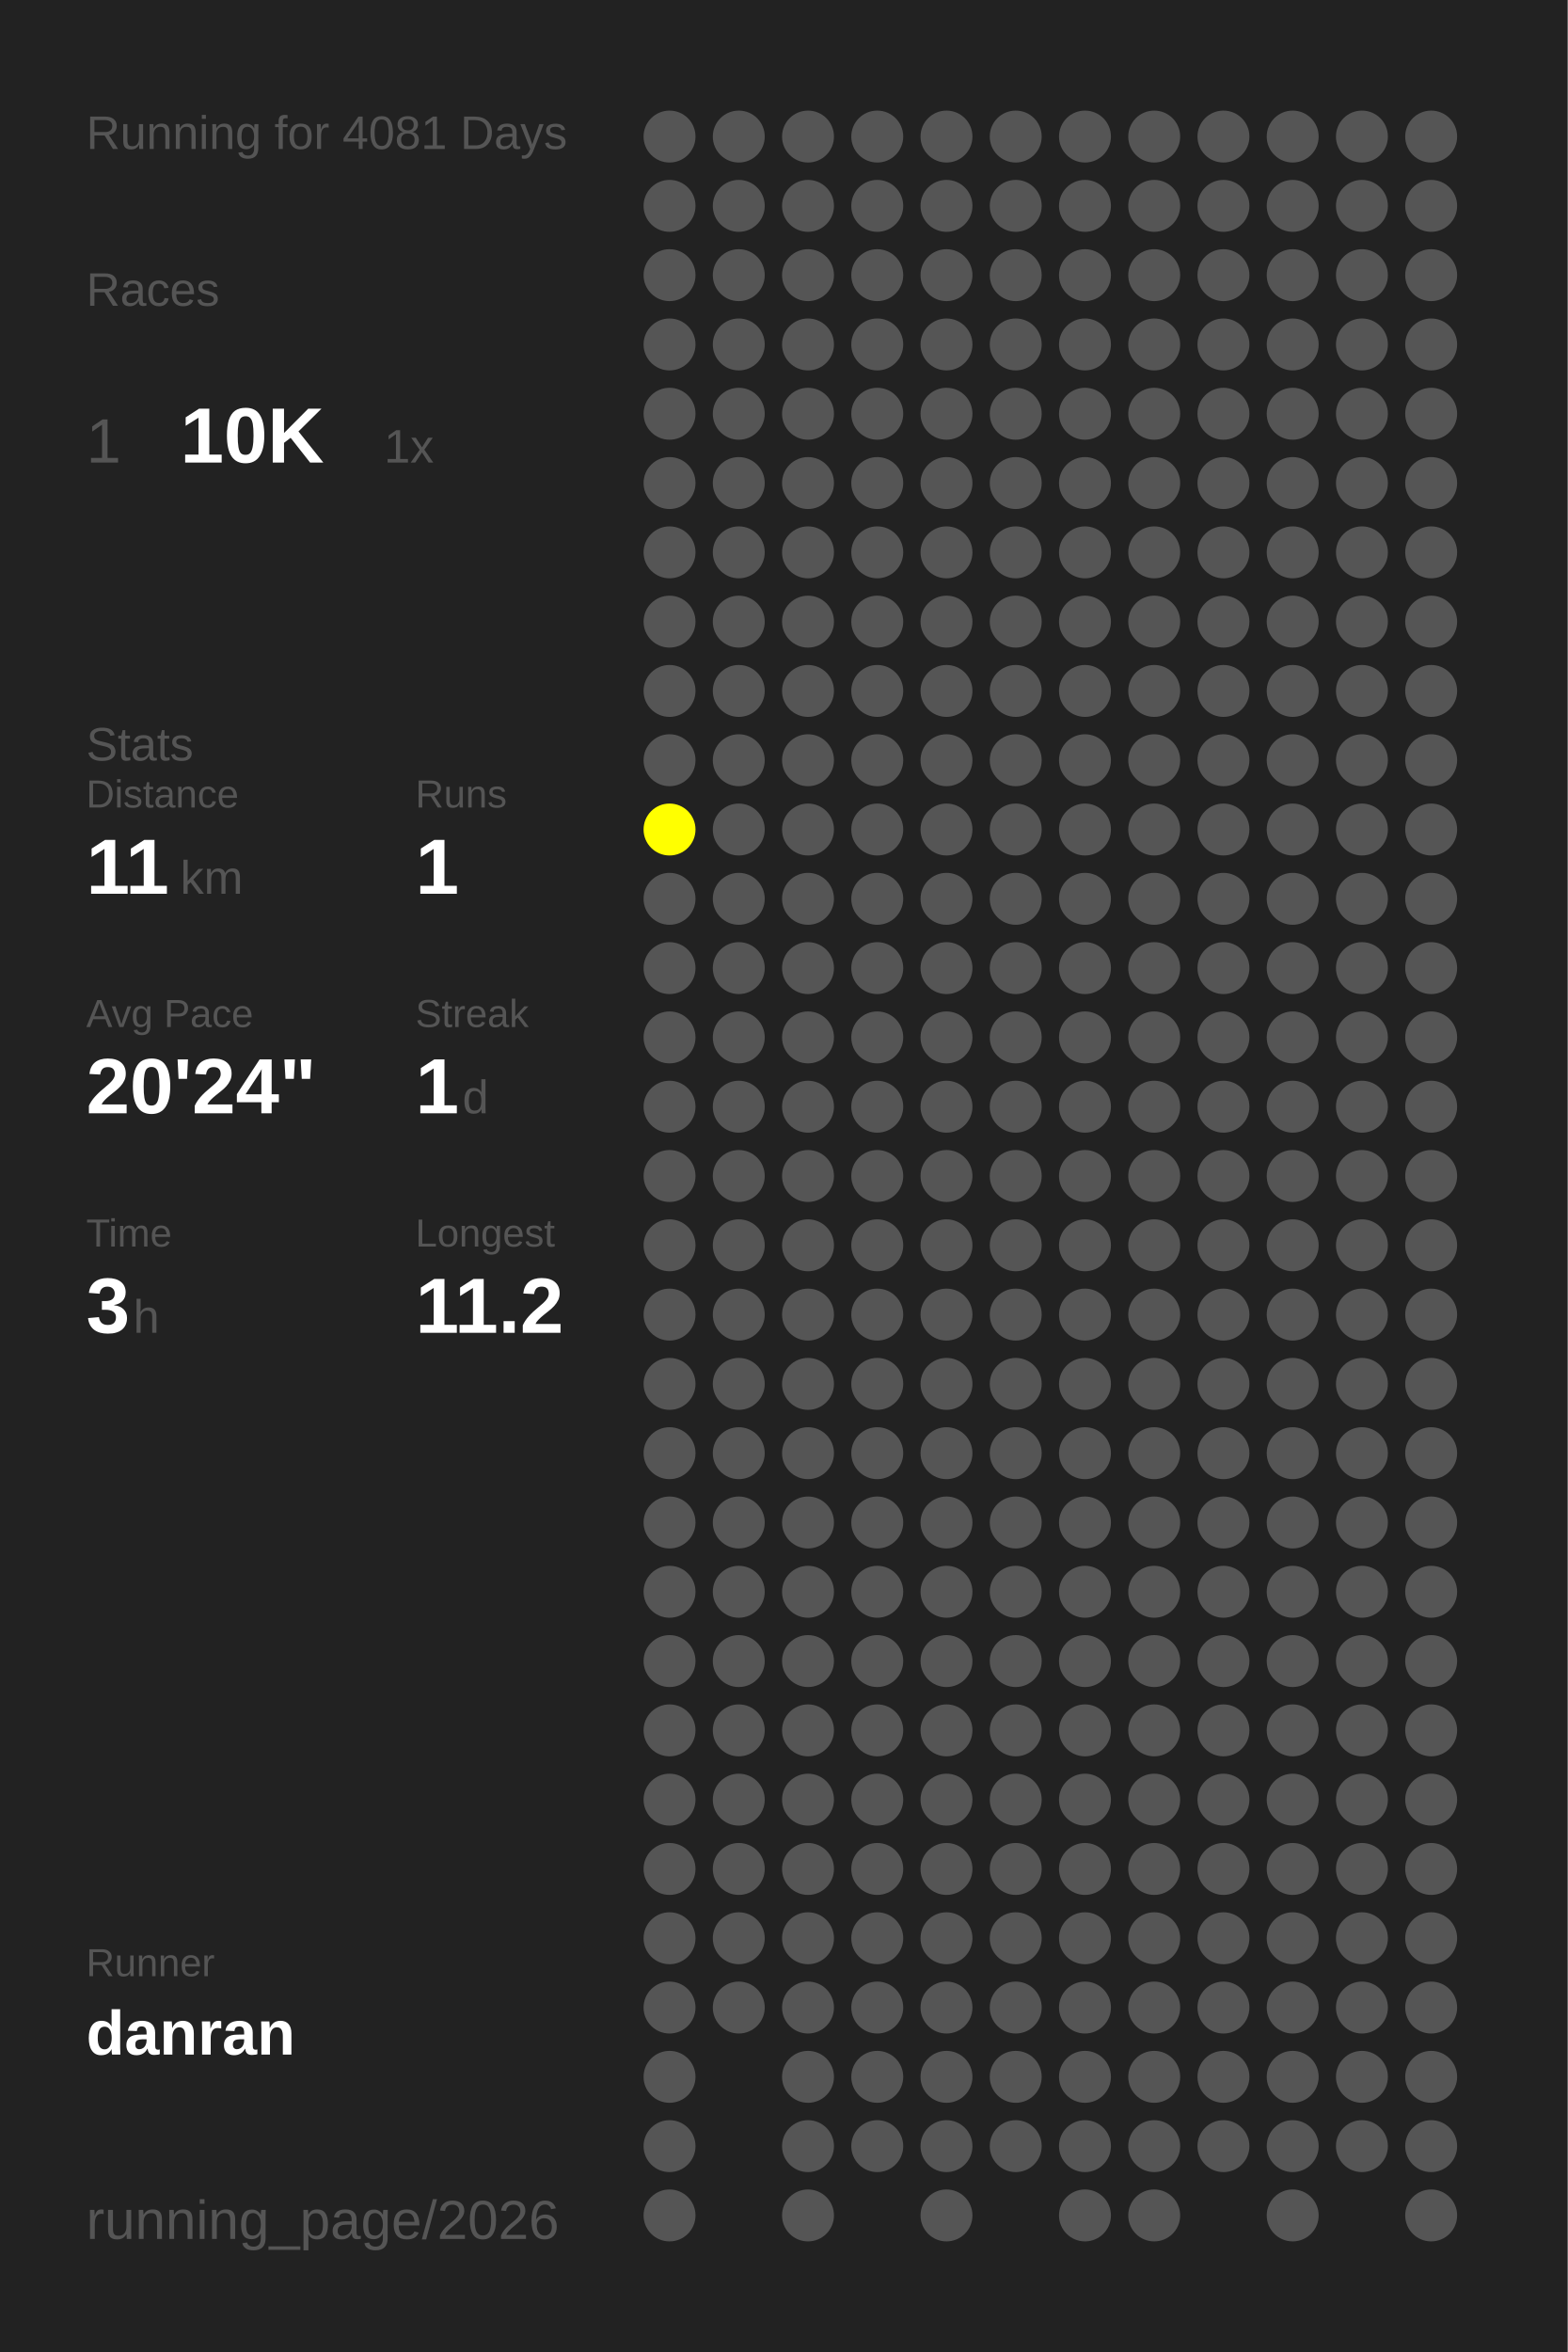
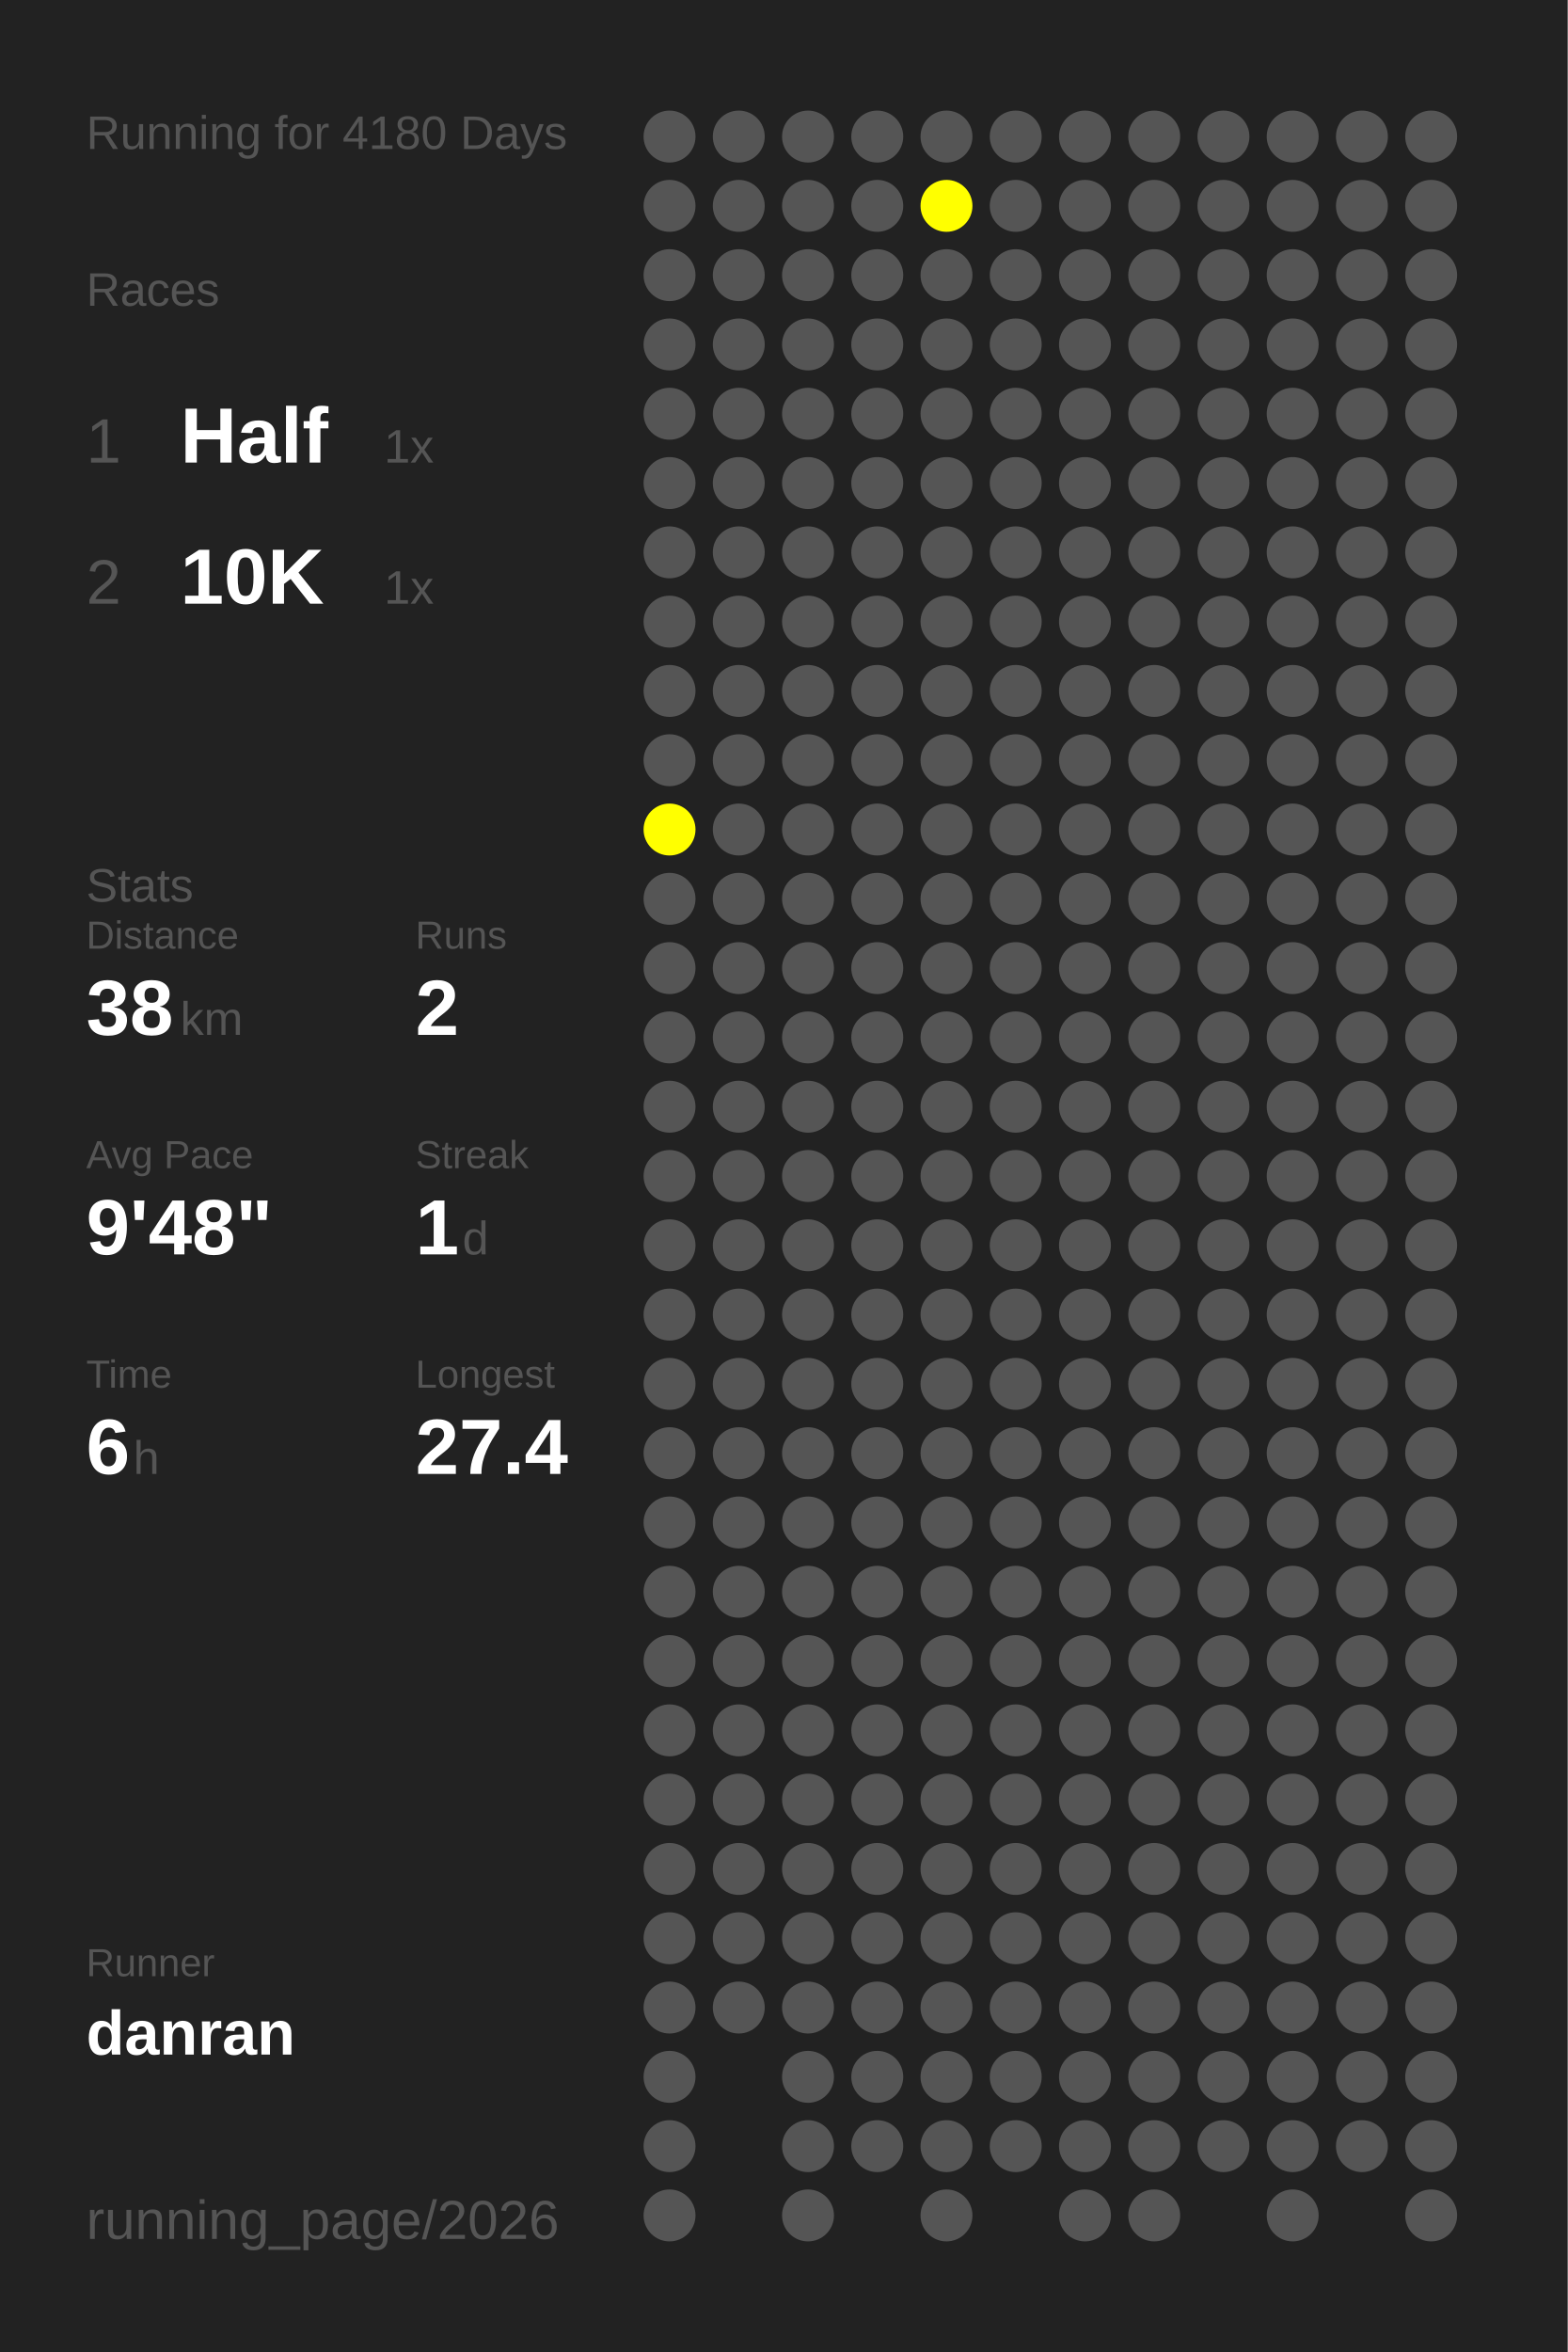
<svg xmlns="http://www.w3.org/2000/svg" baseProfile="full" height="300mm" version="1.1" viewBox="0,0,200,300" width="200mm">
  <defs />
  <rect fill="#222222" height="300" width="200" x="0" y="0" />
-   <text fill="#555555" style="font-size:6px; font-family:Arial;" x="11" y="19">Running for 4081 Days</text>
+   <text fill="#555555" style="font-size:6px; font-family:Arial;" x="11" y="19">Running for 4180 Days</text>
  <text fill="#555555" style="font-size:6px; font-family:Arial;" x="11" y="39">Races</text>
  <text fill="#555555" style="font-size:8px; font-family:Arial;" x="11" y="59">1</text>
-   <text fill="#FFFFFF" style="font-size:10px; font-family:Arial; font-weight:bold;" x="23" y="59">10K</text>
+   <text fill="#FFFFFF" style="font-size:10px; font-family:Arial; font-weight:bold;" x="23" y="59">Half</text>
  <text fill="#555555" style="font-size:6px; font-family:Arial;" x="49" y="59">1x</text>
-   <text fill="#555555" style="font-size:6px; font-family:Arial;" x="11" y="97">Stats</text>
-   <text fill="#555555" style="font-size:5px; font-family:Arial;" x="11" y="103">Distance</text>
-   <text fill="#FFFFFF" style="font-size:10px; font-family:Arial; font-weight:bold;" x="11" y="114">11</text>
-   <text fill="#555555" style="font-size:6px; font-family:Arial;" x="23" y="114">km</text>
-   <text fill="#555555" style="font-size:5px; font-family:Arial;" x="53" y="103">Runs</text>
-   <text fill="#FFFFFF" style="font-size:10px; font-family:Arial; font-weight:bold;" x="53" y="114">1</text>
-   <text fill="#555555" style="font-size:5px; font-family:Arial;" x="11" y="131">Avg Pace</text>
-   <text fill="#FFFFFF" style="font-size:10px; font-family:Arial; font-weight:bold;" x="11" y="142">20'24"</text>
-   <text fill="#555555" style="font-size:5px; font-family:Arial;" x="53" y="131">Streak</text>
-   <text fill="#FFFFFF" style="font-size:10px; font-family:Arial; font-weight:bold;" x="53" y="142">1</text>
-   <text fill="#555555" style="font-size:6px; font-family:Arial;" x="59" y="142">d</text>
-   <text fill="#555555" style="font-size:5px; font-family:Arial;" x="11" y="159">Time</text>
-   <text fill="#FFFFFF" style="font-size:10px; font-family:Arial; font-weight:bold;" x="11" y="170">3</text>
-   <text fill="#555555" style="font-size:6px; font-family:Arial;" x="17" y="170">h</text>
-   <text fill="#555555" style="font-size:5px; font-family:Arial;" x="53" y="159">Longest</text>
-   <text fill="#FFFFFF" style="font-size:10px; font-family:Arial; font-weight:bold;" x="53" y="170">11.2</text>
+   <text fill="#555555" style="font-size:8px; font-family:Arial;" x="11" y="77">2</text>
+   <text fill="#FFFFFF" style="font-size:10px; font-family:Arial; font-weight:bold;" x="23" y="77">10K</text>
+   <text fill="#555555" style="font-size:6px; font-family:Arial;" x="49" y="77">1x</text>
+   <text fill="#555555" style="font-size:6px; font-family:Arial;" x="11" y="115">Stats</text>
+   <text fill="#555555" style="font-size:5px; font-family:Arial;" x="11" y="121">Distance</text>
+   <text fill="#FFFFFF" style="font-size:10px; font-family:Arial; font-weight:bold;" x="11" y="132">38</text>
+   <text fill="#555555" style="font-size:6px; font-family:Arial;" x="23" y="132">km</text>
+   <text fill="#555555" style="font-size:5px; font-family:Arial;" x="53" y="121">Runs</text>
+   <text fill="#FFFFFF" style="font-size:10px; font-family:Arial; font-weight:bold;" x="53" y="132">2</text>
+   <text fill="#555555" style="font-size:5px; font-family:Arial;" x="11" y="149">Avg Pace</text>
+   <text fill="#FFFFFF" style="font-size:10px; font-family:Arial; font-weight:bold;" x="11" y="160">9'48"</text>
+   <text fill="#555555" style="font-size:5px; font-family:Arial;" x="53" y="149">Streak</text>
+   <text fill="#FFFFFF" style="font-size:10px; font-family:Arial; font-weight:bold;" x="53" y="160">1</text>
+   <text fill="#555555" style="font-size:6px; font-family:Arial;" x="59" y="160">d</text>
+   <text fill="#555555" style="font-size:5px; font-family:Arial;" x="11" y="177">Time</text>
+   <text fill="#FFFFFF" style="font-size:10px; font-family:Arial; font-weight:bold;" x="11" y="188">6</text>
+   <text fill="#555555" style="font-size:6px; font-family:Arial;" x="17" y="188">h</text>
+   <text fill="#555555" style="font-size:5px; font-family:Arial;" x="53" y="177">Longest</text>
+   <text fill="#FFFFFF" style="font-size:10px; font-family:Arial; font-weight:bold;" x="53" y="188">27.4</text>
  <text fill="#555555" style="font-size:5px; font-family:Arial;" x="11" y="252.065">Runner</text>
  <text fill="#FFFFFF" style="font-size:8px; font-family:Arial; font-weight:bold;" x="11" y="262.065">danran</text>
  <text fill="#555555" style="font-size:7px; font-family:Arial;" x="11" y="285.581">running_page/2026</text>
  <circle cx="85.417" cy="17.419" fill="#555555" r="3.312" />
  <circle cx="85.417" cy="26.258" fill="#555555" r="3.312" />
  <circle cx="85.417" cy="35.097" fill="#555555" r="3.312" />
  <circle cx="85.417" cy="43.935" fill="#555555" r="3.312" />
  <circle cx="85.417" cy="52.774" fill="#555555" r="3.312" />
  <circle cx="85.417" cy="61.613" fill="#555555" r="3.312" />
  <circle cx="85.417" cy="70.452" fill="#555555" r="3.312" />
  <circle cx="85.417" cy="79.29" fill="#555555" r="3.312" />
  <circle cx="85.417" cy="88.129" fill="#555555" r="3.312" />
  <circle cx="85.417" cy="96.968" fill="#555555" r="3.312" />
  <circle cx="85.417" cy="105.806" fill="#FFFF00" r="3.312" />
  <circle cx="85.417" cy="114.645" fill="#555555" r="3.312" />
  <circle cx="85.417" cy="123.484" fill="#555555" r="3.312" />
  <circle cx="85.417" cy="132.323" fill="#555555" r="3.312" />
  <circle cx="85.417" cy="141.161" fill="#555555" r="3.312" />
  <circle cx="85.417" cy="150" fill="#555555" r="3.312" />
  <circle cx="85.417" cy="158.839" fill="#555555" r="3.312" />
  <circle cx="85.417" cy="167.677" fill="#555555" r="3.312" />
  <circle cx="85.417" cy="176.516" fill="#555555" r="3.312" />
  <circle cx="85.417" cy="185.355" fill="#555555" r="3.312" />
  <circle cx="85.417" cy="194.194" fill="#555555" r="3.312" />
  <circle cx="85.417" cy="203.032" fill="#555555" r="3.312" />
  <circle cx="85.417" cy="211.871" fill="#555555" r="3.312" />
  <circle cx="85.417" cy="220.71" fill="#555555" r="3.312" />
  <circle cx="85.417" cy="229.548" fill="#555555" r="3.312" />
  <circle cx="85.417" cy="238.387" fill="#555555" r="3.312" />
  <circle cx="85.417" cy="247.226" fill="#555555" r="3.312" />
  <circle cx="85.417" cy="256.065" fill="#555555" r="3.312" />
  <circle cx="85.417" cy="264.903" fill="#555555" r="3.312" />
  <circle cx="85.417" cy="273.742" fill="#555555" r="3.312" />
  <circle cx="85.417" cy="282.581" fill="#555555" r="3.312" />
  <circle cx="94.25" cy="17.419" fill="#555555" r="3.312" />
  <circle cx="94.25" cy="26.258" fill="#555555" r="3.312" />
  <circle cx="94.25" cy="35.097" fill="#555555" r="3.312" />
  <circle cx="94.25" cy="43.935" fill="#555555" r="3.312" />
  <circle cx="94.25" cy="52.774" fill="#555555" r="3.312" />
  <circle cx="94.25" cy="61.613" fill="#555555" r="3.312" />
  <circle cx="94.25" cy="70.452" fill="#555555" r="3.312" />
  <circle cx="94.25" cy="79.29" fill="#555555" r="3.312" />
  <circle cx="94.25" cy="88.129" fill="#555555" r="3.312" />
  <circle cx="94.25" cy="96.968" fill="#555555" r="3.312" />
  <circle cx="94.25" cy="105.806" fill="#555555" r="3.312" />
  <circle cx="94.25" cy="114.645" fill="#555555" r="3.312" />
  <circle cx="94.25" cy="123.484" fill="#555555" r="3.312" />
  <circle cx="94.25" cy="132.323" fill="#555555" r="3.312" />
  <circle cx="94.25" cy="141.161" fill="#555555" r="3.312" />
  <circle cx="94.25" cy="150" fill="#555555" r="3.312" />
  <circle cx="94.25" cy="158.839" fill="#555555" r="3.312" />
  <circle cx="94.25" cy="167.677" fill="#555555" r="3.312" />
  <circle cx="94.25" cy="176.516" fill="#555555" r="3.312" />
  <circle cx="94.25" cy="185.355" fill="#555555" r="3.312" />
  <circle cx="94.25" cy="194.194" fill="#555555" r="3.312" />
  <circle cx="94.25" cy="203.032" fill="#555555" r="3.312" />
  <circle cx="94.25" cy="211.871" fill="#555555" r="3.312" />
  <circle cx="94.25" cy="220.71" fill="#555555" r="3.312" />
  <circle cx="94.25" cy="229.548" fill="#555555" r="3.312" />
  <circle cx="94.25" cy="238.387" fill="#555555" r="3.312" />
  <circle cx="94.25" cy="247.226" fill="#555555" r="3.312" />
  <circle cx="94.25" cy="256.065" fill="#555555" r="3.312" />
  <circle cx="103.083" cy="17.419" fill="#555555" r="3.312" />
  <circle cx="103.083" cy="26.258" fill="#555555" r="3.312" />
  <circle cx="103.083" cy="35.097" fill="#555555" r="3.312" />
  <circle cx="103.083" cy="43.935" fill="#555555" r="3.312" />
  <circle cx="103.083" cy="52.774" fill="#555555" r="3.312" />
  <circle cx="103.083" cy="61.613" fill="#555555" r="3.312" />
  <circle cx="103.083" cy="70.452" fill="#555555" r="3.312" />
  <circle cx="103.083" cy="79.29" fill="#555555" r="3.312" />
  <circle cx="103.083" cy="88.129" fill="#555555" r="3.312" />
  <circle cx="103.083" cy="96.968" fill="#555555" r="3.312" />
  <circle cx="103.083" cy="105.806" fill="#555555" r="3.312" />
  <circle cx="103.083" cy="114.645" fill="#555555" r="3.312" />
  <circle cx="103.083" cy="123.484" fill="#555555" r="3.312" />
  <circle cx="103.083" cy="132.323" fill="#555555" r="3.312" />
  <circle cx="103.083" cy="141.161" fill="#555555" r="3.312" />
  <circle cx="103.083" cy="150" fill="#555555" r="3.312" />
  <circle cx="103.083" cy="158.839" fill="#555555" r="3.312" />
  <circle cx="103.083" cy="167.677" fill="#555555" r="3.312" />
  <circle cx="103.083" cy="176.516" fill="#555555" r="3.312" />
  <circle cx="103.083" cy="185.355" fill="#555555" r="3.312" />
  <circle cx="103.083" cy="194.194" fill="#555555" r="3.312" />
  <circle cx="103.083" cy="203.032" fill="#555555" r="3.312" />
  <circle cx="103.083" cy="211.871" fill="#555555" r="3.312" />
  <circle cx="103.083" cy="220.71" fill="#555555" r="3.312" />
  <circle cx="103.083" cy="229.548" fill="#555555" r="3.312" />
  <circle cx="103.083" cy="238.387" fill="#555555" r="3.312" />
  <circle cx="103.083" cy="247.226" fill="#555555" r="3.312" />
  <circle cx="103.083" cy="256.065" fill="#555555" r="3.312" />
  <circle cx="103.083" cy="264.903" fill="#555555" r="3.312" />
  <circle cx="103.083" cy="273.742" fill="#555555" r="3.312" />
  <circle cx="103.083" cy="282.581" fill="#555555" r="3.312" />
  <circle cx="111.917" cy="17.419" fill="#555555" r="3.312" />
  <circle cx="111.917" cy="26.258" fill="#555555" r="3.312" />
  <circle cx="111.917" cy="35.097" fill="#555555" r="3.312" />
  <circle cx="111.917" cy="43.935" fill="#555555" r="3.312" />
  <circle cx="111.917" cy="52.774" fill="#555555" r="3.312" />
  <circle cx="111.917" cy="61.613" fill="#555555" r="3.312" />
  <circle cx="111.917" cy="70.452" fill="#555555" r="3.312" />
  <circle cx="111.917" cy="79.29" fill="#555555" r="3.312" />
  <circle cx="111.917" cy="88.129" fill="#555555" r="3.312" />
  <circle cx="111.917" cy="96.968" fill="#555555" r="3.312" />
  <circle cx="111.917" cy="105.806" fill="#555555" r="3.312" />
  <circle cx="111.917" cy="114.645" fill="#555555" r="3.312" />
  <circle cx="111.917" cy="123.484" fill="#555555" r="3.312" />
  <circle cx="111.917" cy="132.323" fill="#555555" r="3.312" />
  <circle cx="111.917" cy="141.161" fill="#555555" r="3.312" />
  <circle cx="111.917" cy="150" fill="#555555" r="3.312" />
  <circle cx="111.917" cy="158.839" fill="#555555" r="3.312" />
  <circle cx="111.917" cy="167.677" fill="#555555" r="3.312" />
  <circle cx="111.917" cy="176.516" fill="#555555" r="3.312" />
  <circle cx="111.917" cy="185.355" fill="#555555" r="3.312" />
  <circle cx="111.917" cy="194.194" fill="#555555" r="3.312" />
  <circle cx="111.917" cy="203.032" fill="#555555" r="3.312" />
  <circle cx="111.917" cy="211.871" fill="#555555" r="3.312" />
  <circle cx="111.917" cy="220.71" fill="#555555" r="3.312" />
  <circle cx="111.917" cy="229.548" fill="#555555" r="3.312" />
  <circle cx="111.917" cy="238.387" fill="#555555" r="3.312" />
  <circle cx="111.917" cy="247.226" fill="#555555" r="3.312" />
  <circle cx="111.917" cy="256.065" fill="#555555" r="3.312" />
  <circle cx="111.917" cy="264.903" fill="#555555" r="3.312" />
  <circle cx="111.917" cy="273.742" fill="#555555" r="3.312" />
  <circle cx="120.75" cy="17.419" fill="#555555" r="3.312" />
-   <circle cx="120.75" cy="26.258" fill="#555555" r="3.312" />
+   <circle cx="120.75" cy="26.258" fill="#FFFF00" r="3.312" />
  <circle cx="120.75" cy="35.097" fill="#555555" r="3.312" />
  <circle cx="120.75" cy="43.935" fill="#555555" r="3.312" />
  <circle cx="120.75" cy="52.774" fill="#555555" r="3.312" />
  <circle cx="120.75" cy="61.613" fill="#555555" r="3.312" />
  <circle cx="120.75" cy="70.452" fill="#555555" r="3.312" />
  <circle cx="120.75" cy="79.29" fill="#555555" r="3.312" />
  <circle cx="120.75" cy="88.129" fill="#555555" r="3.312" />
  <circle cx="120.75" cy="96.968" fill="#555555" r="3.312" />
  <circle cx="120.75" cy="105.806" fill="#555555" r="3.312" />
  <circle cx="120.75" cy="114.645" fill="#555555" r="3.312" />
  <circle cx="120.75" cy="123.484" fill="#555555" r="3.312" />
  <circle cx="120.75" cy="132.323" fill="#555555" r="3.312" />
  <circle cx="120.75" cy="141.161" fill="#555555" r="3.312" />
  <circle cx="120.75" cy="150" fill="#555555" r="3.312" />
  <circle cx="120.75" cy="158.839" fill="#555555" r="3.312" />
  <circle cx="120.75" cy="167.677" fill="#555555" r="3.312" />
  <circle cx="120.75" cy="176.516" fill="#555555" r="3.312" />
  <circle cx="120.75" cy="185.355" fill="#555555" r="3.312" />
  <circle cx="120.75" cy="194.194" fill="#555555" r="3.312" />
  <circle cx="120.75" cy="203.032" fill="#555555" r="3.312" />
  <circle cx="120.75" cy="211.871" fill="#555555" r="3.312" />
  <circle cx="120.75" cy="220.71" fill="#555555" r="3.312" />
  <circle cx="120.75" cy="229.548" fill="#555555" r="3.312" />
  <circle cx="120.75" cy="238.387" fill="#555555" r="3.312" />
  <circle cx="120.75" cy="247.226" fill="#555555" r="3.312" />
  <circle cx="120.75" cy="256.065" fill="#555555" r="3.312" />
  <circle cx="120.75" cy="264.903" fill="#555555" r="3.312" />
  <circle cx="120.75" cy="273.742" fill="#555555" r="3.312" />
  <circle cx="120.75" cy="282.581" fill="#555555" r="3.312" />
  <circle cx="129.583" cy="17.419" fill="#555555" r="3.312" />
  <circle cx="129.583" cy="26.258" fill="#555555" r="3.312" />
  <circle cx="129.583" cy="35.097" fill="#555555" r="3.312" />
  <circle cx="129.583" cy="43.935" fill="#555555" r="3.312" />
  <circle cx="129.583" cy="52.774" fill="#555555" r="3.312" />
  <circle cx="129.583" cy="61.613" fill="#555555" r="3.312" />
  <circle cx="129.583" cy="70.452" fill="#555555" r="3.312" />
  <circle cx="129.583" cy="79.29" fill="#555555" r="3.312" />
  <circle cx="129.583" cy="88.129" fill="#555555" r="3.312" />
  <circle cx="129.583" cy="96.968" fill="#555555" r="3.312" />
  <circle cx="129.583" cy="105.806" fill="#555555" r="3.312" />
  <circle cx="129.583" cy="114.645" fill="#555555" r="3.312" />
  <circle cx="129.583" cy="123.484" fill="#555555" r="3.312" />
  <circle cx="129.583" cy="132.323" fill="#555555" r="3.312" />
  <circle cx="129.583" cy="141.161" fill="#555555" r="3.312" />
  <circle cx="129.583" cy="150" fill="#555555" r="3.312" />
  <circle cx="129.583" cy="158.839" fill="#555555" r="3.312" />
  <circle cx="129.583" cy="167.677" fill="#555555" r="3.312" />
  <circle cx="129.583" cy="176.516" fill="#555555" r="3.312" />
  <circle cx="129.583" cy="185.355" fill="#555555" r="3.312" />
  <circle cx="129.583" cy="194.194" fill="#555555" r="3.312" />
  <circle cx="129.583" cy="203.032" fill="#555555" r="3.312" />
  <circle cx="129.583" cy="211.871" fill="#555555" r="3.312" />
  <circle cx="129.583" cy="220.71" fill="#555555" r="3.312" />
  <circle cx="129.583" cy="229.548" fill="#555555" r="3.312" />
  <circle cx="129.583" cy="238.387" fill="#555555" r="3.312" />
  <circle cx="129.583" cy="247.226" fill="#555555" r="3.312" />
  <circle cx="129.583" cy="256.065" fill="#555555" r="3.312" />
  <circle cx="129.583" cy="264.903" fill="#555555" r="3.312" />
  <circle cx="129.583" cy="273.742" fill="#555555" r="3.312" />
  <circle cx="138.417" cy="17.419" fill="#555555" r="3.312" />
  <circle cx="138.417" cy="26.258" fill="#555555" r="3.312" />
  <circle cx="138.417" cy="35.097" fill="#555555" r="3.312" />
  <circle cx="138.417" cy="43.935" fill="#555555" r="3.312" />
  <circle cx="138.417" cy="52.774" fill="#555555" r="3.312" />
  <circle cx="138.417" cy="61.613" fill="#555555" r="3.312" />
  <circle cx="138.417" cy="70.452" fill="#555555" r="3.312" />
  <circle cx="138.417" cy="79.29" fill="#555555" r="3.312" />
  <circle cx="138.417" cy="88.129" fill="#555555" r="3.312" />
  <circle cx="138.417" cy="96.968" fill="#555555" r="3.312" />
  <circle cx="138.417" cy="105.806" fill="#555555" r="3.312" />
  <circle cx="138.417" cy="114.645" fill="#555555" r="3.312" />
  <circle cx="138.417" cy="123.484" fill="#555555" r="3.312" />
  <circle cx="138.417" cy="132.323" fill="#555555" r="3.312" />
  <circle cx="138.417" cy="141.161" fill="#555555" r="3.312" />
  <circle cx="138.417" cy="150" fill="#555555" r="3.312" />
  <circle cx="138.417" cy="158.839" fill="#555555" r="3.312" />
  <circle cx="138.417" cy="167.677" fill="#555555" r="3.312" />
  <circle cx="138.417" cy="176.516" fill="#555555" r="3.312" />
  <circle cx="138.417" cy="185.355" fill="#555555" r="3.312" />
  <circle cx="138.417" cy="194.194" fill="#555555" r="3.312" />
  <circle cx="138.417" cy="203.032" fill="#555555" r="3.312" />
  <circle cx="138.417" cy="211.871" fill="#555555" r="3.312" />
  <circle cx="138.417" cy="220.71" fill="#555555" r="3.312" />
  <circle cx="138.417" cy="229.548" fill="#555555" r="3.312" />
  <circle cx="138.417" cy="238.387" fill="#555555" r="3.312" />
  <circle cx="138.417" cy="247.226" fill="#555555" r="3.312" />
  <circle cx="138.417" cy="256.065" fill="#555555" r="3.312" />
  <circle cx="138.417" cy="264.903" fill="#555555" r="3.312" />
  <circle cx="138.417" cy="273.742" fill="#555555" r="3.312" />
  <circle cx="138.417" cy="282.581" fill="#555555" r="3.312" />
  <circle cx="147.25" cy="17.419" fill="#555555" r="3.312" />
  <circle cx="147.25" cy="26.258" fill="#555555" r="3.312" />
  <circle cx="147.25" cy="35.097" fill="#555555" r="3.312" />
  <circle cx="147.25" cy="43.935" fill="#555555" r="3.312" />
  <circle cx="147.25" cy="52.774" fill="#555555" r="3.312" />
  <circle cx="147.25" cy="61.613" fill="#555555" r="3.312" />
  <circle cx="147.25" cy="70.452" fill="#555555" r="3.312" />
  <circle cx="147.25" cy="79.29" fill="#555555" r="3.312" />
  <circle cx="147.25" cy="88.129" fill="#555555" r="3.312" />
  <circle cx="147.25" cy="96.968" fill="#555555" r="3.312" />
  <circle cx="147.25" cy="105.806" fill="#555555" r="3.312" />
  <circle cx="147.25" cy="114.645" fill="#555555" r="3.312" />
  <circle cx="147.25" cy="123.484" fill="#555555" r="3.312" />
  <circle cx="147.25" cy="132.323" fill="#555555" r="3.312" />
  <circle cx="147.25" cy="141.161" fill="#555555" r="3.312" />
  <circle cx="147.25" cy="150" fill="#555555" r="3.312" />
  <circle cx="147.25" cy="158.839" fill="#555555" r="3.312" />
  <circle cx="147.25" cy="167.677" fill="#555555" r="3.312" />
  <circle cx="147.25" cy="176.516" fill="#555555" r="3.312" />
  <circle cx="147.25" cy="185.355" fill="#555555" r="3.312" />
  <circle cx="147.25" cy="194.194" fill="#555555" r="3.312" />
  <circle cx="147.25" cy="203.032" fill="#555555" r="3.312" />
  <circle cx="147.25" cy="211.871" fill="#555555" r="3.312" />
  <circle cx="147.25" cy="220.71" fill="#555555" r="3.312" />
  <circle cx="147.25" cy="229.548" fill="#555555" r="3.312" />
  <circle cx="147.25" cy="238.387" fill="#555555" r="3.312" />
  <circle cx="147.25" cy="247.226" fill="#555555" r="3.312" />
  <circle cx="147.25" cy="256.065" fill="#555555" r="3.312" />
  <circle cx="147.25" cy="264.903" fill="#555555" r="3.312" />
  <circle cx="147.25" cy="273.742" fill="#555555" r="3.312" />
  <circle cx="147.25" cy="282.581" fill="#555555" r="3.312" />
  <circle cx="156.083" cy="17.419" fill="#555555" r="3.312" />
  <circle cx="156.083" cy="26.258" fill="#555555" r="3.312" />
  <circle cx="156.083" cy="35.097" fill="#555555" r="3.312" />
  <circle cx="156.083" cy="43.935" fill="#555555" r="3.312" />
  <circle cx="156.083" cy="52.774" fill="#555555" r="3.312" />
  <circle cx="156.083" cy="61.613" fill="#555555" r="3.312" />
  <circle cx="156.083" cy="70.452" fill="#555555" r="3.312" />
  <circle cx="156.083" cy="79.29" fill="#555555" r="3.312" />
  <circle cx="156.083" cy="88.129" fill="#555555" r="3.312" />
  <circle cx="156.083" cy="96.968" fill="#555555" r="3.312" />
  <circle cx="156.083" cy="105.806" fill="#555555" r="3.312" />
  <circle cx="156.083" cy="114.645" fill="#555555" r="3.312" />
  <circle cx="156.083" cy="123.484" fill="#555555" r="3.312" />
  <circle cx="156.083" cy="132.323" fill="#555555" r="3.312" />
  <circle cx="156.083" cy="141.161" fill="#555555" r="3.312" />
  <circle cx="156.083" cy="150" fill="#555555" r="3.312" />
  <circle cx="156.083" cy="158.839" fill="#555555" r="3.312" />
  <circle cx="156.083" cy="167.677" fill="#555555" r="3.312" />
  <circle cx="156.083" cy="176.516" fill="#555555" r="3.312" />
  <circle cx="156.083" cy="185.355" fill="#555555" r="3.312" />
  <circle cx="156.083" cy="194.194" fill="#555555" r="3.312" />
  <circle cx="156.083" cy="203.032" fill="#555555" r="3.312" />
  <circle cx="156.083" cy="211.871" fill="#555555" r="3.312" />
  <circle cx="156.083" cy="220.71" fill="#555555" r="3.312" />
  <circle cx="156.083" cy="229.548" fill="#555555" r="3.312" />
  <circle cx="156.083" cy="238.387" fill="#555555" r="3.312" />
  <circle cx="156.083" cy="247.226" fill="#555555" r="3.312" />
  <circle cx="156.083" cy="256.065" fill="#555555" r="3.312" />
  <circle cx="156.083" cy="264.903" fill="#555555" r="3.312" />
  <circle cx="156.083" cy="273.742" fill="#555555" r="3.312" />
  <circle cx="164.917" cy="17.419" fill="#555555" r="3.312" />
  <circle cx="164.917" cy="26.258" fill="#555555" r="3.312" />
  <circle cx="164.917" cy="35.097" fill="#555555" r="3.312" />
  <circle cx="164.917" cy="43.935" fill="#555555" r="3.312" />
  <circle cx="164.917" cy="52.774" fill="#555555" r="3.312" />
  <circle cx="164.917" cy="61.613" fill="#555555" r="3.312" />
  <circle cx="164.917" cy="70.452" fill="#555555" r="3.312" />
  <circle cx="164.917" cy="79.29" fill="#555555" r="3.312" />
  <circle cx="164.917" cy="88.129" fill="#555555" r="3.312" />
  <circle cx="164.917" cy="96.968" fill="#555555" r="3.312" />
  <circle cx="164.917" cy="105.806" fill="#555555" r="3.312" />
  <circle cx="164.917" cy="114.645" fill="#555555" r="3.312" />
  <circle cx="164.917" cy="123.484" fill="#555555" r="3.312" />
  <circle cx="164.917" cy="132.323" fill="#555555" r="3.312" />
  <circle cx="164.917" cy="141.161" fill="#555555" r="3.312" />
  <circle cx="164.917" cy="150" fill="#555555" r="3.312" />
  <circle cx="164.917" cy="158.839" fill="#555555" r="3.312" />
  <circle cx="164.917" cy="167.677" fill="#555555" r="3.312" />
  <circle cx="164.917" cy="176.516" fill="#555555" r="3.312" />
  <circle cx="164.917" cy="185.355" fill="#555555" r="3.312" />
  <circle cx="164.917" cy="194.194" fill="#555555" r="3.312" />
  <circle cx="164.917" cy="203.032" fill="#555555" r="3.312" />
  <circle cx="164.917" cy="211.871" fill="#555555" r="3.312" />
  <circle cx="164.917" cy="220.71" fill="#555555" r="3.312" />
  <circle cx="164.917" cy="229.548" fill="#555555" r="3.312" />
  <circle cx="164.917" cy="238.387" fill="#555555" r="3.312" />
  <circle cx="164.917" cy="247.226" fill="#555555" r="3.312" />
  <circle cx="164.917" cy="256.065" fill="#555555" r="3.312" />
  <circle cx="164.917" cy="264.903" fill="#555555" r="3.312" />
  <circle cx="164.917" cy="273.742" fill="#555555" r="3.312" />
  <circle cx="164.917" cy="282.581" fill="#555555" r="3.312" />
  <circle cx="173.75" cy="17.419" fill="#555555" r="3.312" />
  <circle cx="173.75" cy="26.258" fill="#555555" r="3.312" />
  <circle cx="173.75" cy="35.097" fill="#555555" r="3.312" />
  <circle cx="173.75" cy="43.935" fill="#555555" r="3.312" />
  <circle cx="173.75" cy="52.774" fill="#555555" r="3.312" />
  <circle cx="173.75" cy="61.613" fill="#555555" r="3.312" />
  <circle cx="173.75" cy="70.452" fill="#555555" r="3.312" />
  <circle cx="173.75" cy="79.29" fill="#555555" r="3.312" />
  <circle cx="173.75" cy="88.129" fill="#555555" r="3.312" />
  <circle cx="173.75" cy="96.968" fill="#555555" r="3.312" />
  <circle cx="173.75" cy="105.806" fill="#555555" r="3.312" />
  <circle cx="173.75" cy="114.645" fill="#555555" r="3.312" />
  <circle cx="173.75" cy="123.484" fill="#555555" r="3.312" />
  <circle cx="173.75" cy="132.323" fill="#555555" r="3.312" />
  <circle cx="173.75" cy="141.161" fill="#555555" r="3.312" />
  <circle cx="173.75" cy="150" fill="#555555" r="3.312" />
  <circle cx="173.75" cy="158.839" fill="#555555" r="3.312" />
  <circle cx="173.75" cy="167.677" fill="#555555" r="3.312" />
  <circle cx="173.75" cy="176.516" fill="#555555" r="3.312" />
  <circle cx="173.75" cy="185.355" fill="#555555" r="3.312" />
  <circle cx="173.75" cy="194.194" fill="#555555" r="3.312" />
  <circle cx="173.75" cy="203.032" fill="#555555" r="3.312" />
  <circle cx="173.75" cy="211.871" fill="#555555" r="3.312" />
  <circle cx="173.75" cy="220.71" fill="#555555" r="3.312" />
  <circle cx="173.75" cy="229.548" fill="#555555" r="3.312" />
  <circle cx="173.75" cy="238.387" fill="#555555" r="3.312" />
  <circle cx="173.75" cy="247.226" fill="#555555" r="3.312" />
  <circle cx="173.75" cy="256.065" fill="#555555" r="3.312" />
  <circle cx="173.75" cy="264.903" fill="#555555" r="3.312" />
  <circle cx="173.75" cy="273.742" fill="#555555" r="3.312" />
  <circle cx="182.583" cy="17.419" fill="#555555" r="3.312" />
  <circle cx="182.583" cy="26.258" fill="#555555" r="3.312" />
  <circle cx="182.583" cy="35.097" fill="#555555" r="3.312" />
  <circle cx="182.583" cy="43.935" fill="#555555" r="3.312" />
  <circle cx="182.583" cy="52.774" fill="#555555" r="3.312" />
  <circle cx="182.583" cy="61.613" fill="#555555" r="3.312" />
  <circle cx="182.583" cy="70.452" fill="#555555" r="3.312" />
  <circle cx="182.583" cy="79.29" fill="#555555" r="3.312" />
  <circle cx="182.583" cy="88.129" fill="#555555" r="3.312" />
  <circle cx="182.583" cy="96.968" fill="#555555" r="3.312" />
  <circle cx="182.583" cy="105.806" fill="#555555" r="3.312" />
  <circle cx="182.583" cy="114.645" fill="#555555" r="3.312" />
  <circle cx="182.583" cy="123.484" fill="#555555" r="3.312" />
  <circle cx="182.583" cy="132.323" fill="#555555" r="3.312" />
  <circle cx="182.583" cy="141.161" fill="#555555" r="3.312" />
  <circle cx="182.583" cy="150" fill="#555555" r="3.312" />
  <circle cx="182.583" cy="158.839" fill="#555555" r="3.312" />
  <circle cx="182.583" cy="167.677" fill="#555555" r="3.312" />
  <circle cx="182.583" cy="176.516" fill="#555555" r="3.312" />
  <circle cx="182.583" cy="185.355" fill="#555555" r="3.312" />
  <circle cx="182.583" cy="194.194" fill="#555555" r="3.312" />
  <circle cx="182.583" cy="203.032" fill="#555555" r="3.312" />
  <circle cx="182.583" cy="211.871" fill="#555555" r="3.312" />
  <circle cx="182.583" cy="220.71" fill="#555555" r="3.312" />
  <circle cx="182.583" cy="229.548" fill="#555555" r="3.312" />
  <circle cx="182.583" cy="238.387" fill="#555555" r="3.312" />
  <circle cx="182.583" cy="247.226" fill="#555555" r="3.312" />
  <circle cx="182.583" cy="256.065" fill="#555555" r="3.312" />
  <circle cx="182.583" cy="264.903" fill="#555555" r="3.312" />
  <circle cx="182.583" cy="273.742" fill="#555555" r="3.312" />
  <circle cx="182.583" cy="282.581" fill="#555555" r="3.312" />
</svg>
